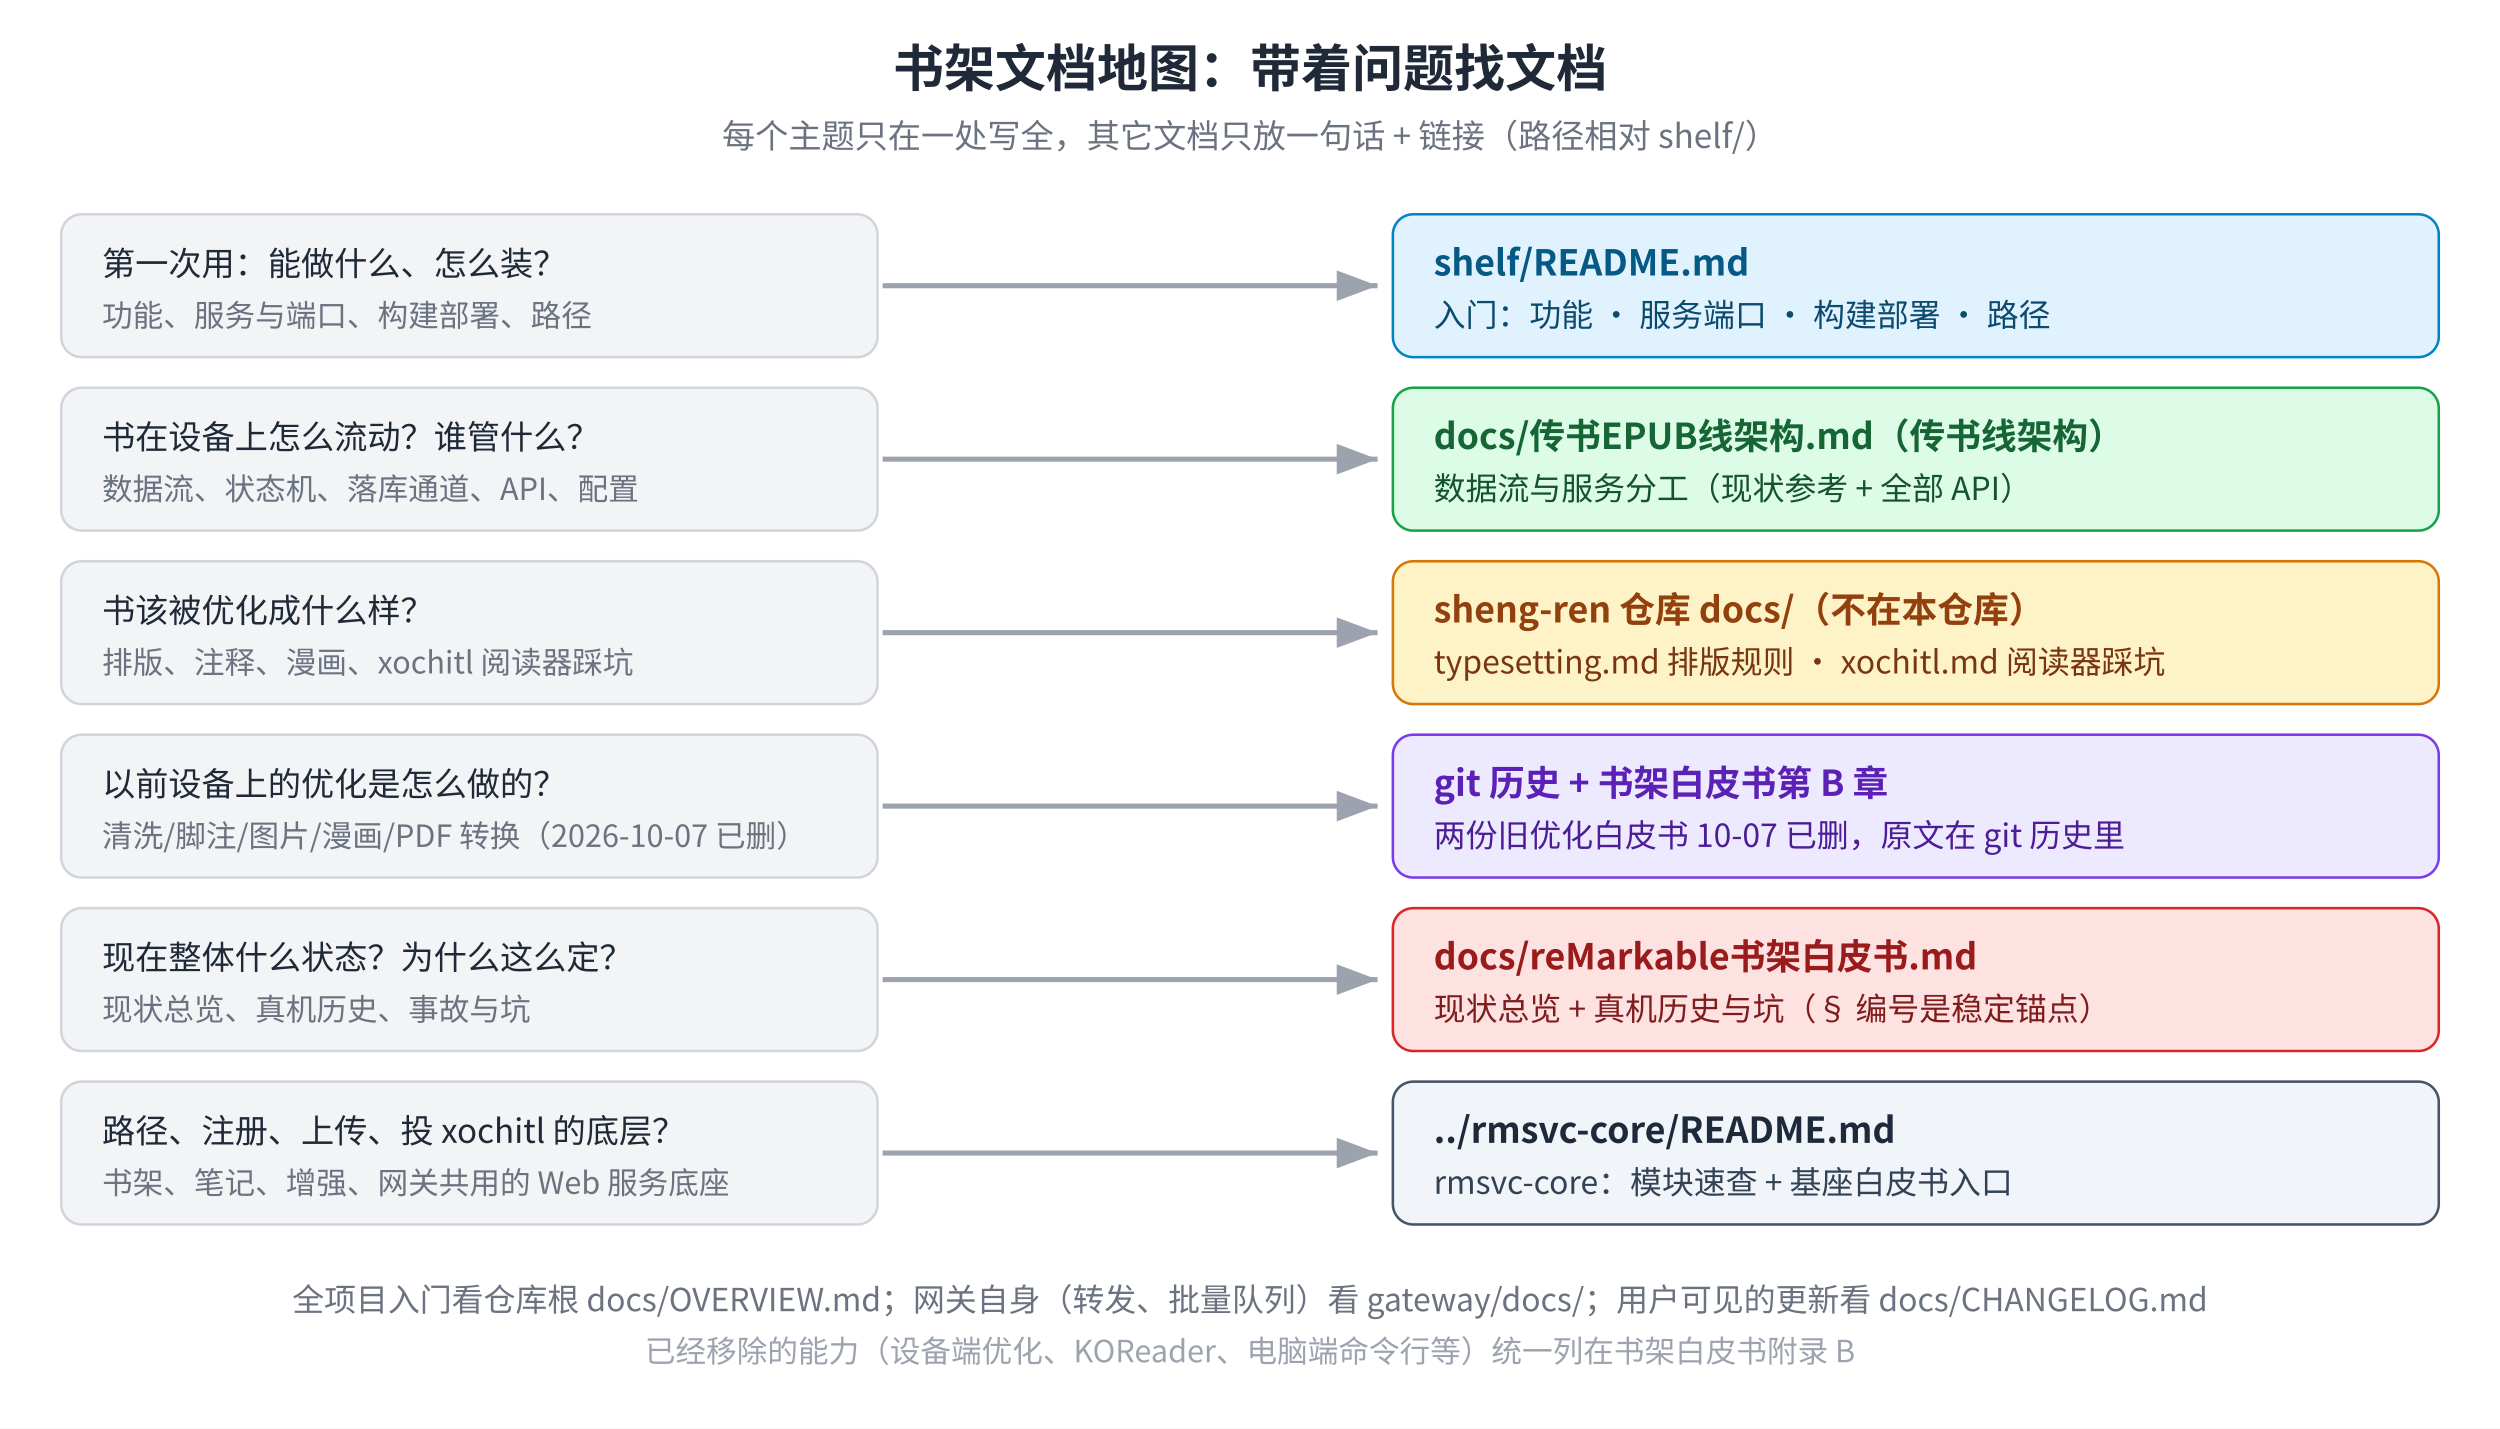
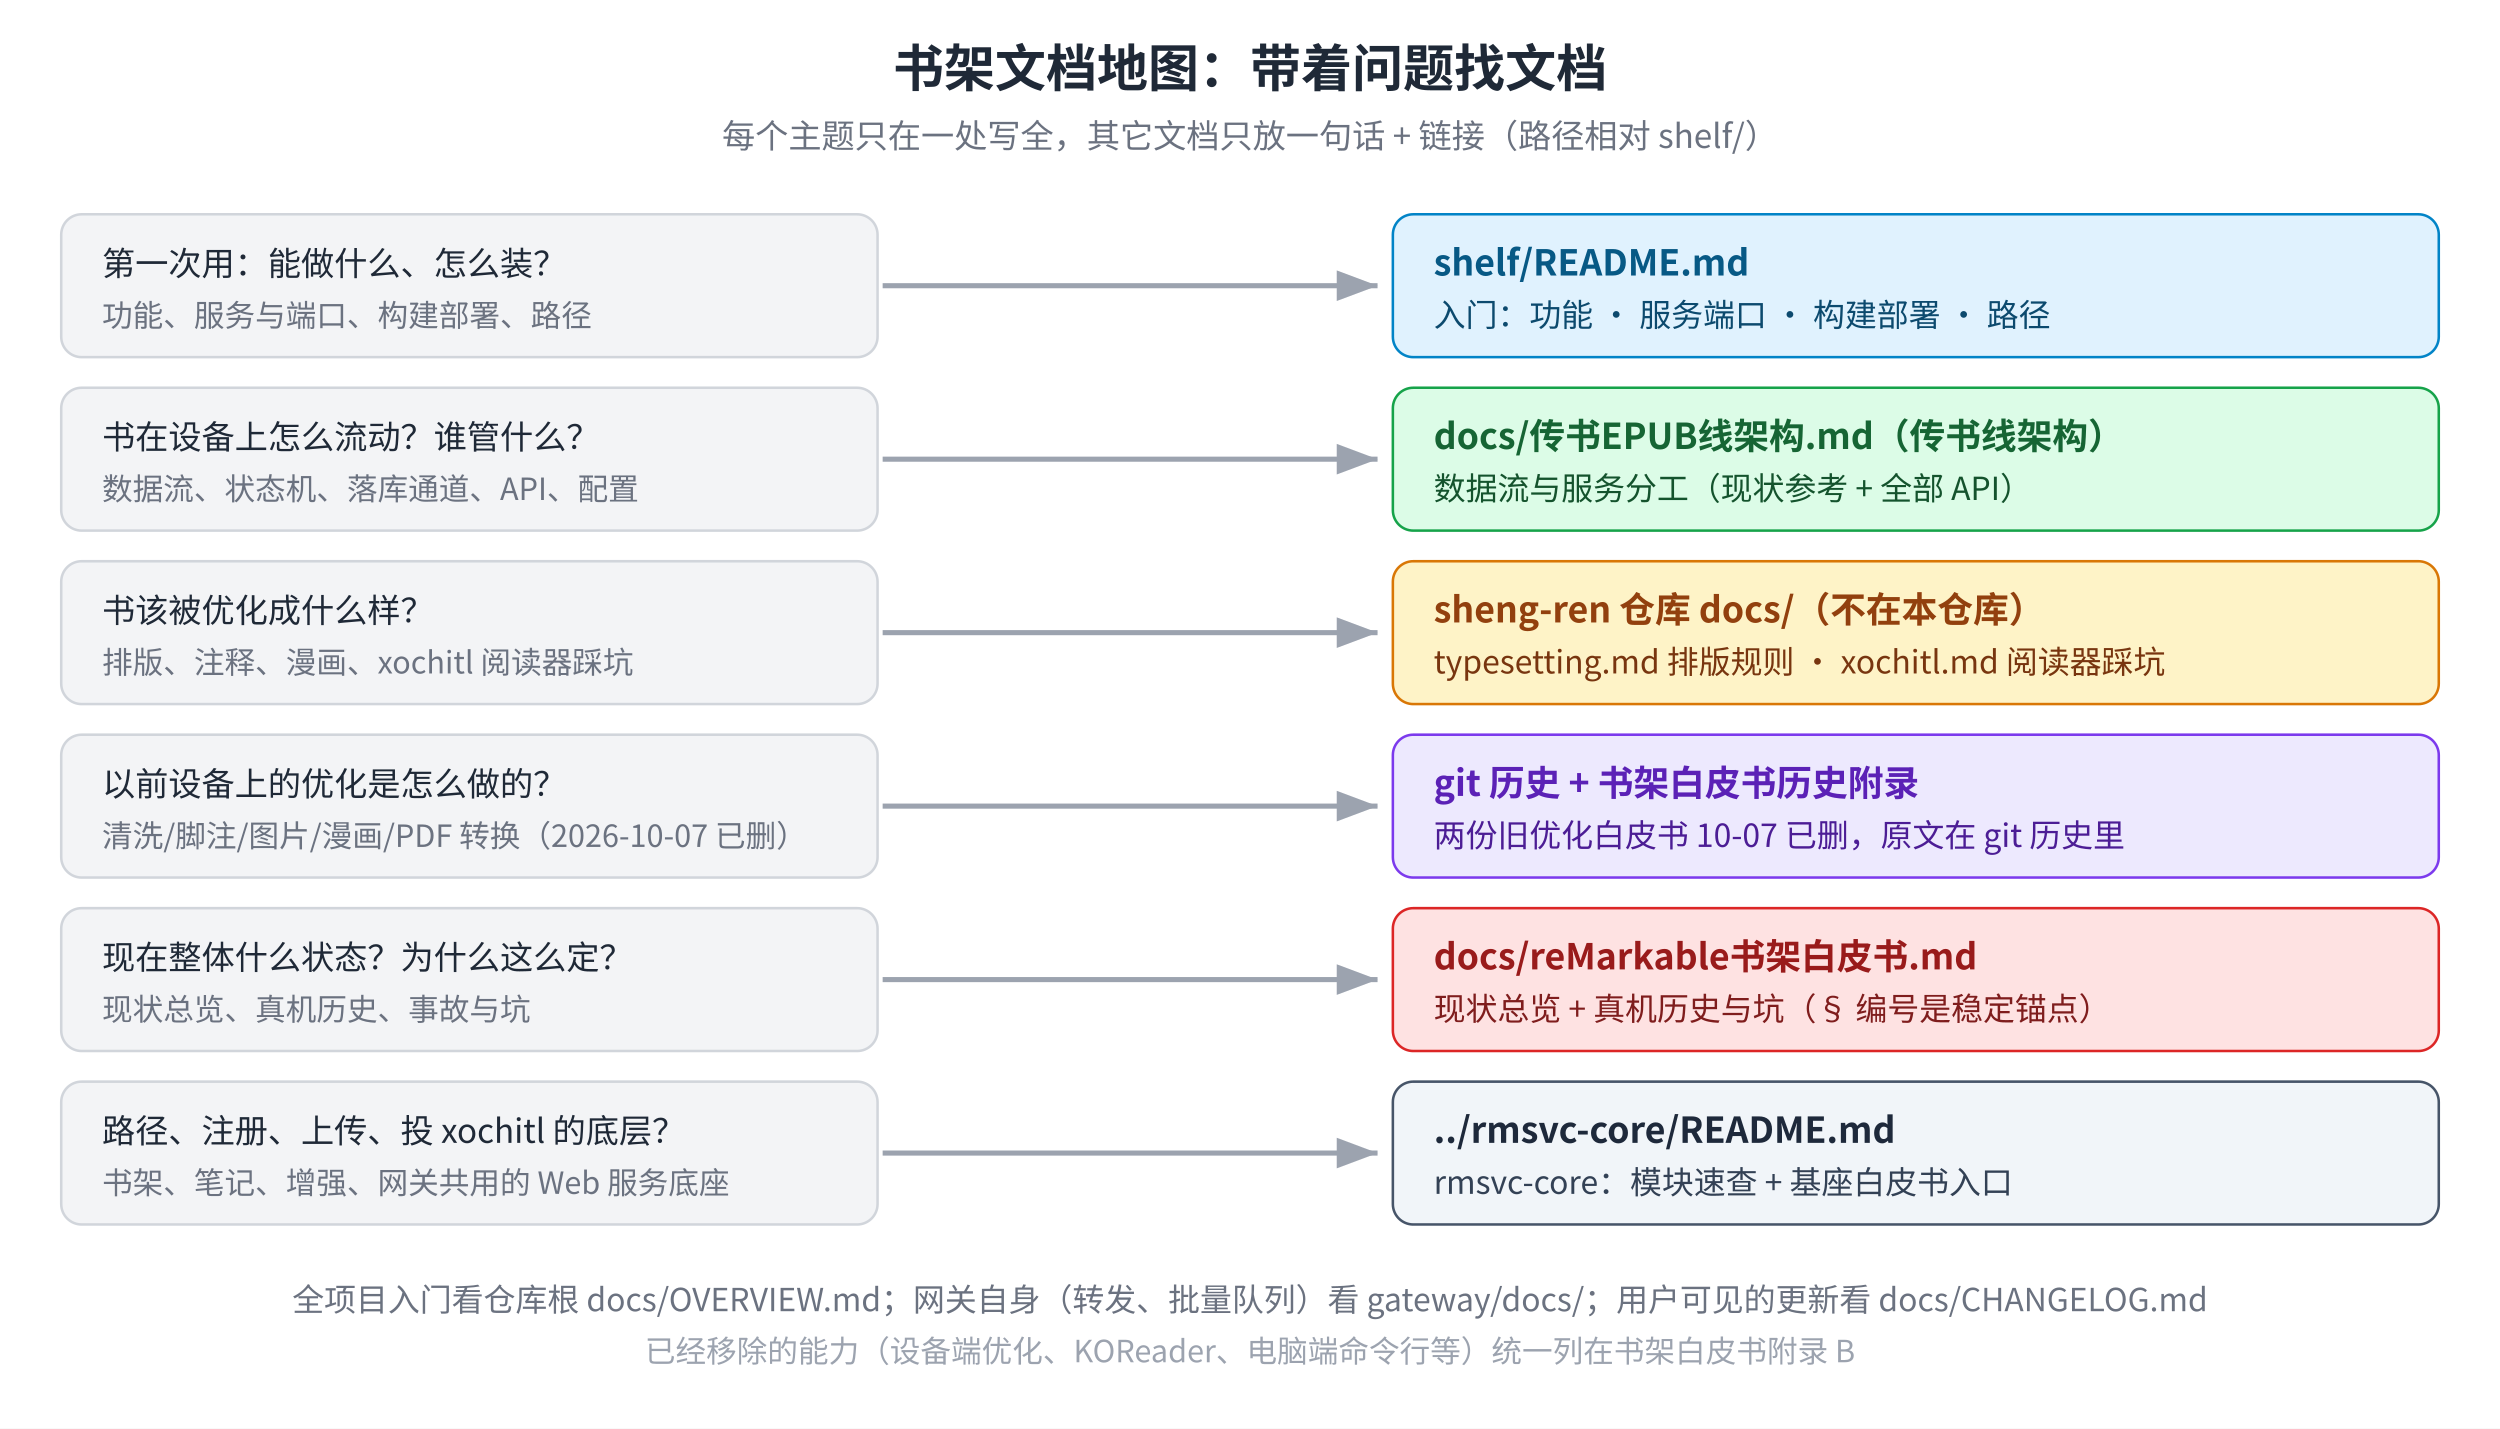
<svg xmlns="http://www.w3.org/2000/svg" width="980" height="560" viewBox="0 0 980 560" font-family="Noto Sans CJK SC, sans-serif">
  <rect width="980" height="560" fill="#ffffff" />
  <text x="490" y="34" text-anchor="middle" font-size="20" font-weight="bold" fill="#1f2937">书架文档地图：带着问题找文档</text>
  <text x="490" y="58" text-anchor="middle" font-size="13" fill="#6b7280">每个主题只在一处写全，其它文档只放一句话 + 链接（路径相对 shelf/）</text>
  <defs>
    <marker id="ar" markerWidth="10" markerHeight="10" refX="8" refY="3" orient="auto">
      <path d="M0,0 L8,3 L0,6 z" fill="#9ca3af" />
    </marker>
  </defs>
  <rect x="24" y="84" width="320" height="56" rx="8" fill="#f3f4f6" stroke="#d1d5db" />
  <text x="40" y="108" font-size="13" fill="#1f2937">第一次用：能做什么、怎么装？</text>
  <text x="40" y="128" font-size="12" fill="#6b7280">功能、服务与端口、构建部署、路径</text>
  <line x1="346" y1="112" x2="540" y2="112" stroke="#9ca3af" stroke-width="2" marker-end="url(#ar)" />
  <rect x="546" y="84" width="410" height="56" rx="8" fill="#e0f2fe" stroke="#0284c7" />
  <text x="562" y="108" font-size="14" font-weight="bold" fill="#075985">shelf/README.md</text>
  <text x="562" y="128" font-size="12.5" fill="#0c4a6e">入门：功能 · 服务端口 · 构建部署 · 路径</text>
  <rect x="24" y="152" width="320" height="56" rx="8" fill="#f3f4f6" stroke="#d1d5db" />
  <text x="40" y="176" font-size="13" fill="#1f2937">书在设备上怎么流动？谁管什么？</text>
  <text x="40" y="196" font-size="12" fill="#6b7280">数据流、状态机、落库通道、API、配置</text>
  <line x1="346" y1="180" x2="540" y2="180" stroke="#9ca3af" stroke-width="2" marker-end="url(#ar)" />
  <rect x="546" y="152" width="410" height="56" rx="8" fill="#dcfce7" stroke="#16a34a" />
  <text x="562" y="176" font-size="14" font-weight="bold" fill="#166534">docs/传书EPUB线架构.md（传书线架构）</text>
  <text x="562" y="196" font-size="12.5" fill="#14532d">数据流与服务分工（现状参考 + 全部 API）</text>
  <rect x="24" y="220" width="320" height="56" rx="8" fill="#f3f4f6" stroke="#d1d5db" />
  <text x="40" y="244" font-size="13" fill="#1f2937">书该被优化成什么样？</text>
  <text x="40" y="264" font-size="12" fill="#6b7280">排版、注释、漫画、xochitl 阅读器踩坑</text>
  <line x1="346" y1="248" x2="540" y2="248" stroke="#9ca3af" stroke-width="2" marker-end="url(#ar)" />
  <rect x="546" y="220" width="410" height="56" rx="8" fill="#fef3c7" stroke="#d97706" />
  <text x="562" y="244" font-size="14" font-weight="bold" fill="#92400e">sheng-ren 仓库 docs/（不在本仓库）</text>
  <text x="562" y="264" font-size="12.5" fill="#78350f">typesetting.md 排版规则 · xochitl.md 阅读器踩坑</text>
  <rect x="24" y="288" width="320" height="56" rx="8" fill="#f3f4f6" stroke="#d1d5db" />
  <text x="40" y="312" font-size="13" fill="#1f2937">以前设备上的优化是怎么做的？</text>
  <text x="40" y="332" font-size="12" fill="#6b7280">清洗/脚注/图片/漫画/PDF 转换（2026-10-07 已删）</text>
  <line x1="346" y1="316" x2="540" y2="316" stroke="#9ca3af" stroke-width="2" marker-end="url(#ar)" />
  <rect x="546" y="288" width="410" height="56" rx="8" fill="#ede9fe" stroke="#7c3aed" />
-   <text x="562" y="312" font-size="14" font-weight="bold" fill="#5b21b6">git 历史 + 书架白皮书第 B 章</text>
+   <text x="562" y="312" font-size="14" font-weight="bold" fill="#5b21b6">git 历史 + 书架白皮书历史附录</text>
  <text x="562" y="332" font-size="12.5" fill="#4c1d95">两份旧优化白皮书 10-07 已删，原文在 git 历史里</text>
  <rect x="24" y="356" width="320" height="56" rx="8" fill="#f3f4f6" stroke="#d1d5db" />
  <text x="40" y="380" font-size="13" fill="#1f2937">现在整体什么状态？为什么这么定？</text>
  <text x="40" y="400" font-size="12" fill="#6b7280">现状总览、真机历史、事故与坑</text>
  <line x1="346" y1="384" x2="540" y2="384" stroke="#9ca3af" stroke-width="2" marker-end="url(#ar)" />
  <rect x="546" y="356" width="410" height="56" rx="8" fill="#fee2e2" stroke="#dc2626" />
  <text x="562" y="380" font-size="14" font-weight="bold" fill="#991b1b">docs/reMarkable书架白皮书.md</text>
  <text x="562" y="400" font-size="12.5" fill="#7f1d1d">现状总览 + 真机历史与坑（§ 编号是稳定锚点）</text>
  <rect x="24" y="424" width="320" height="56" rx="8" fill="#f3f4f6" stroke="#d1d5db" />
  <text x="40" y="448" font-size="13" fill="#1f2937">路径、注册、上传、投 xochitl 的底层？</text>
  <text x="40" y="468" font-size="12" fill="#6b7280">书架、笔记、增强、网关共用的 Web 服务底座</text>
  <line x1="346" y1="452" x2="540" y2="452" stroke="#9ca3af" stroke-width="2" marker-end="url(#ar)" />
  <rect x="546" y="424" width="410" height="56" rx="8" fill="#f1f5f9" stroke="#475569" />
  <text x="562" y="448" font-size="14" font-weight="bold" fill="#1e293b">../rmsvc-core/README.md</text>
  <text x="562" y="468" font-size="12.5" fill="#334155">rmsvc-core：模块速查 + 基座白皮书入口</text>
  <text x="490" y="514" text-anchor="middle" font-size="12.5" fill="#6b7280">全项目入门看仓库根 docs/OVERVIEW.md；网关自身（转发、批量队列）看 gateway/docs/；用户可见的更新看 docs/CHANGELOG.md</text>
  <text x="490" y="534" text-anchor="middle" font-size="12" fill="#9ca3af">已经移除的能力（设备端优化、KOReader、电脑端命令行等）统一列在书架白皮书附录 B</text>
</svg>
